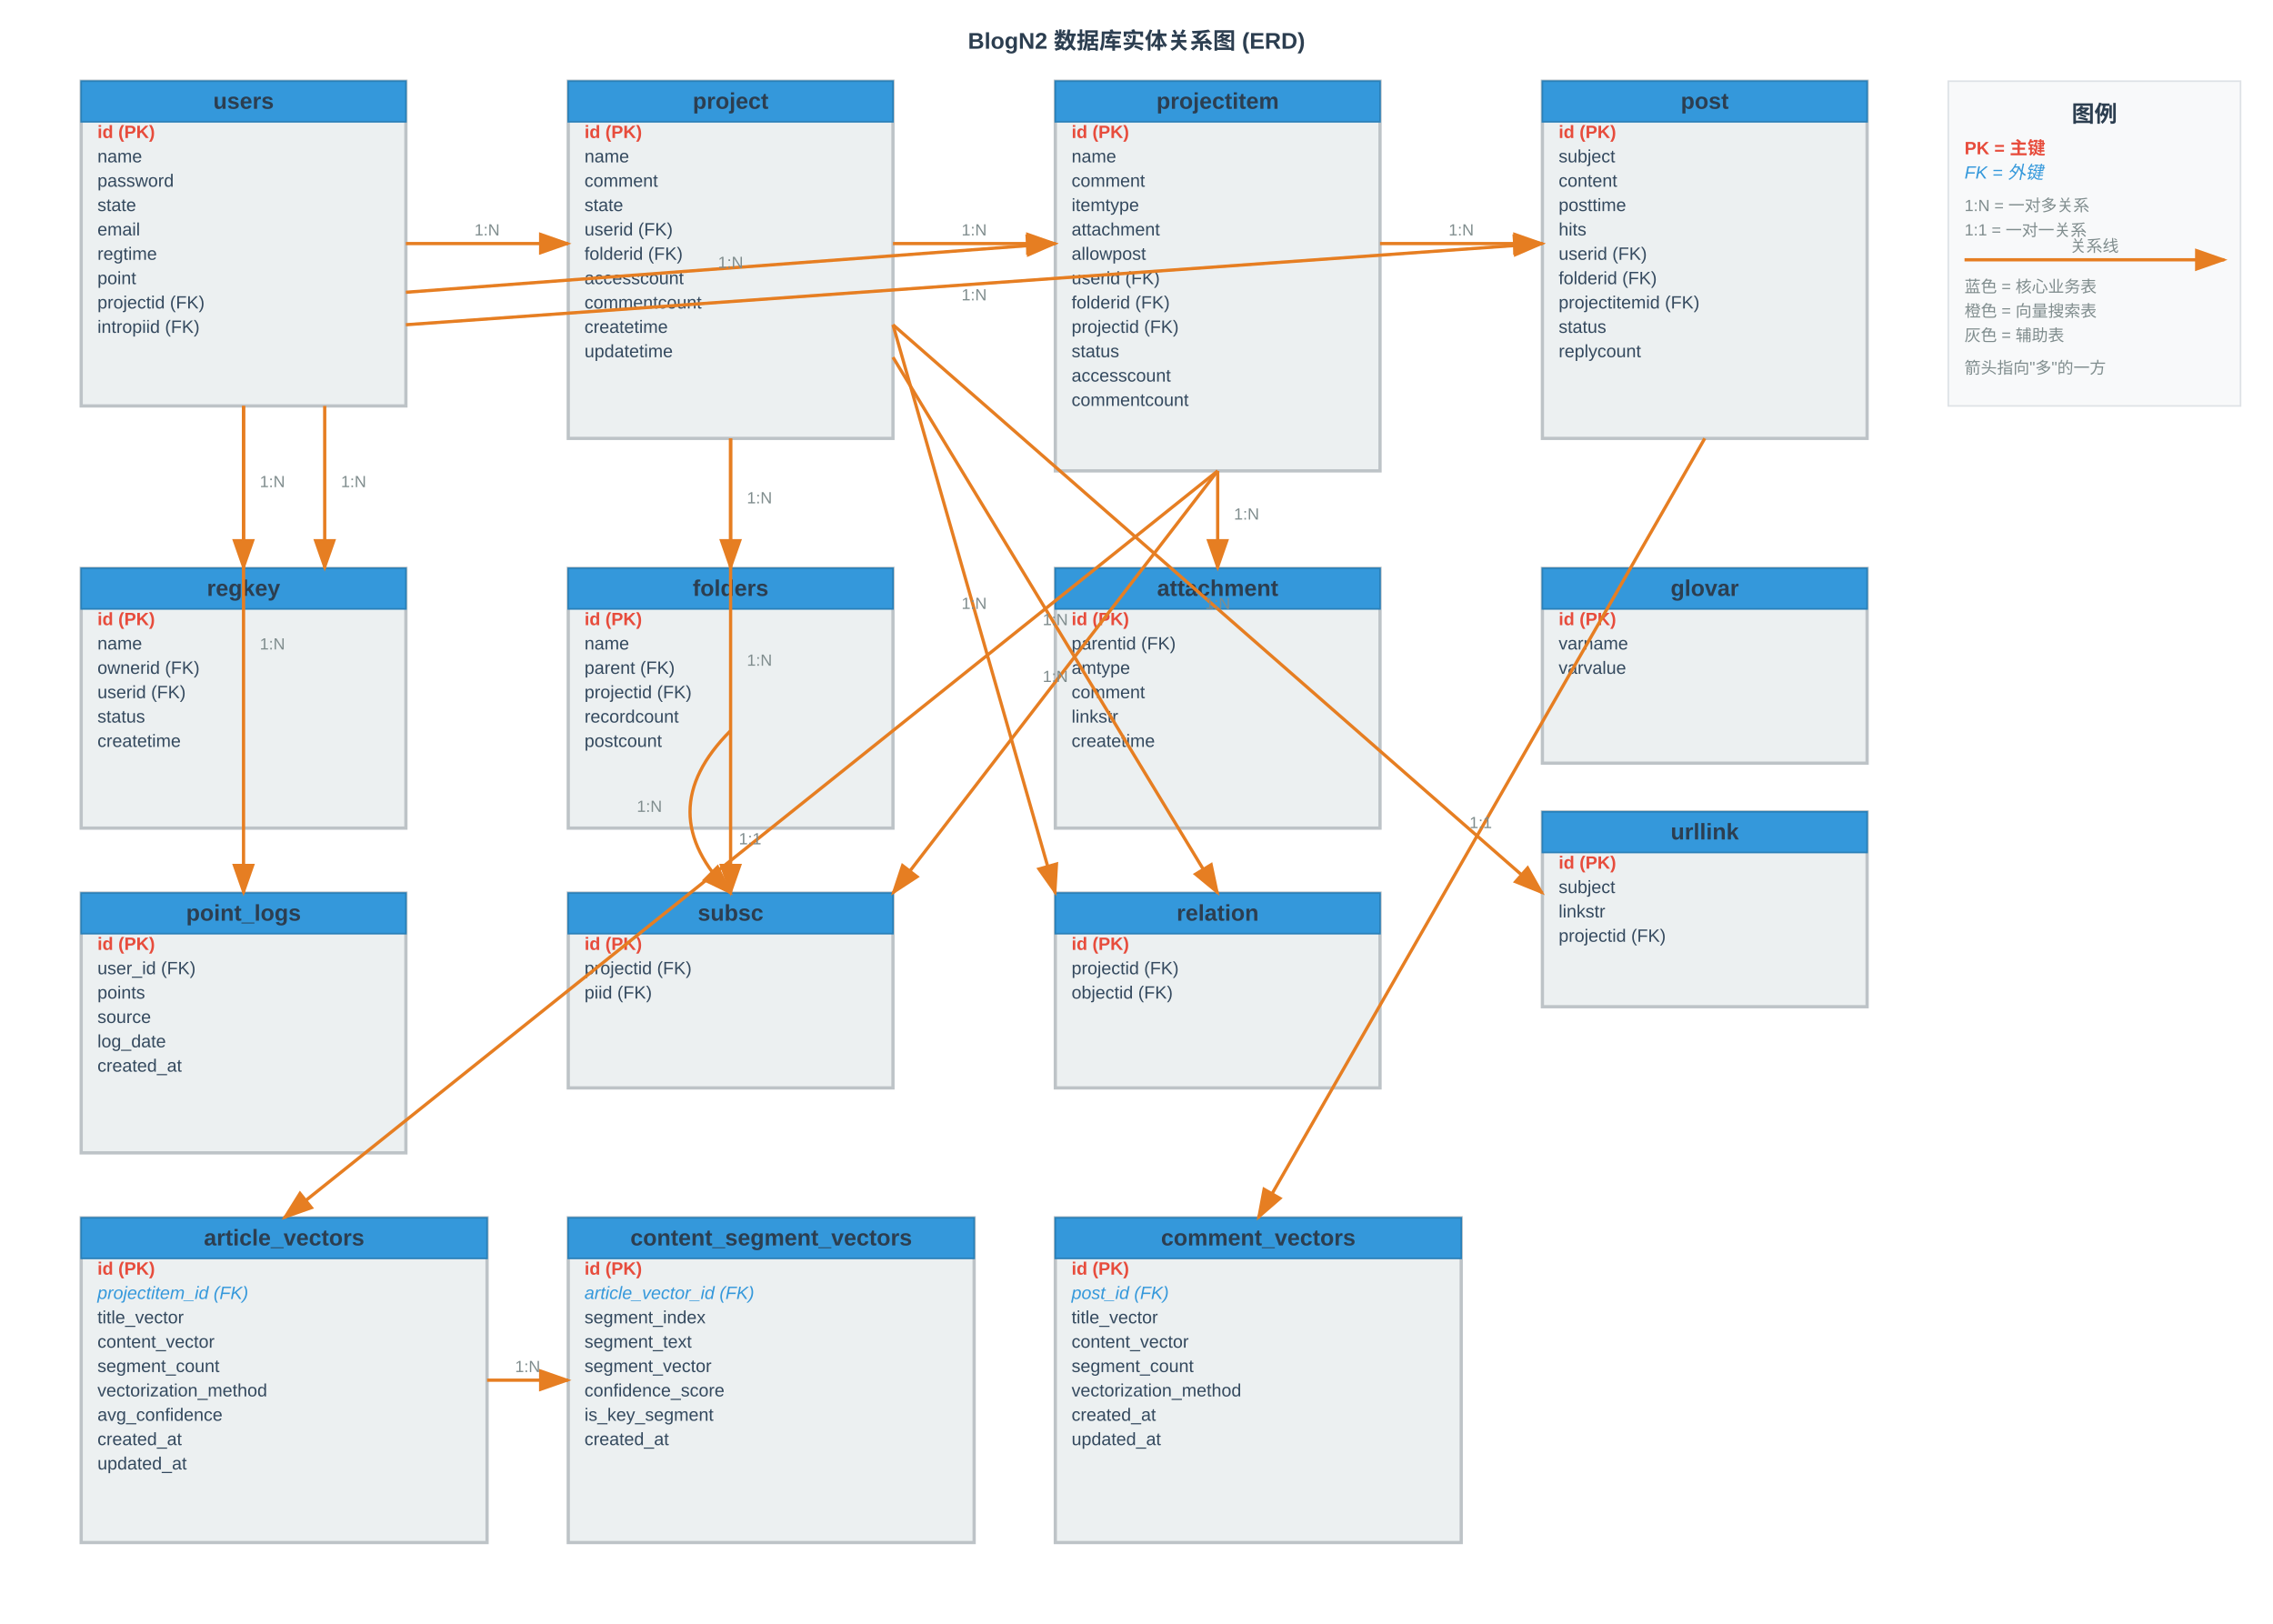
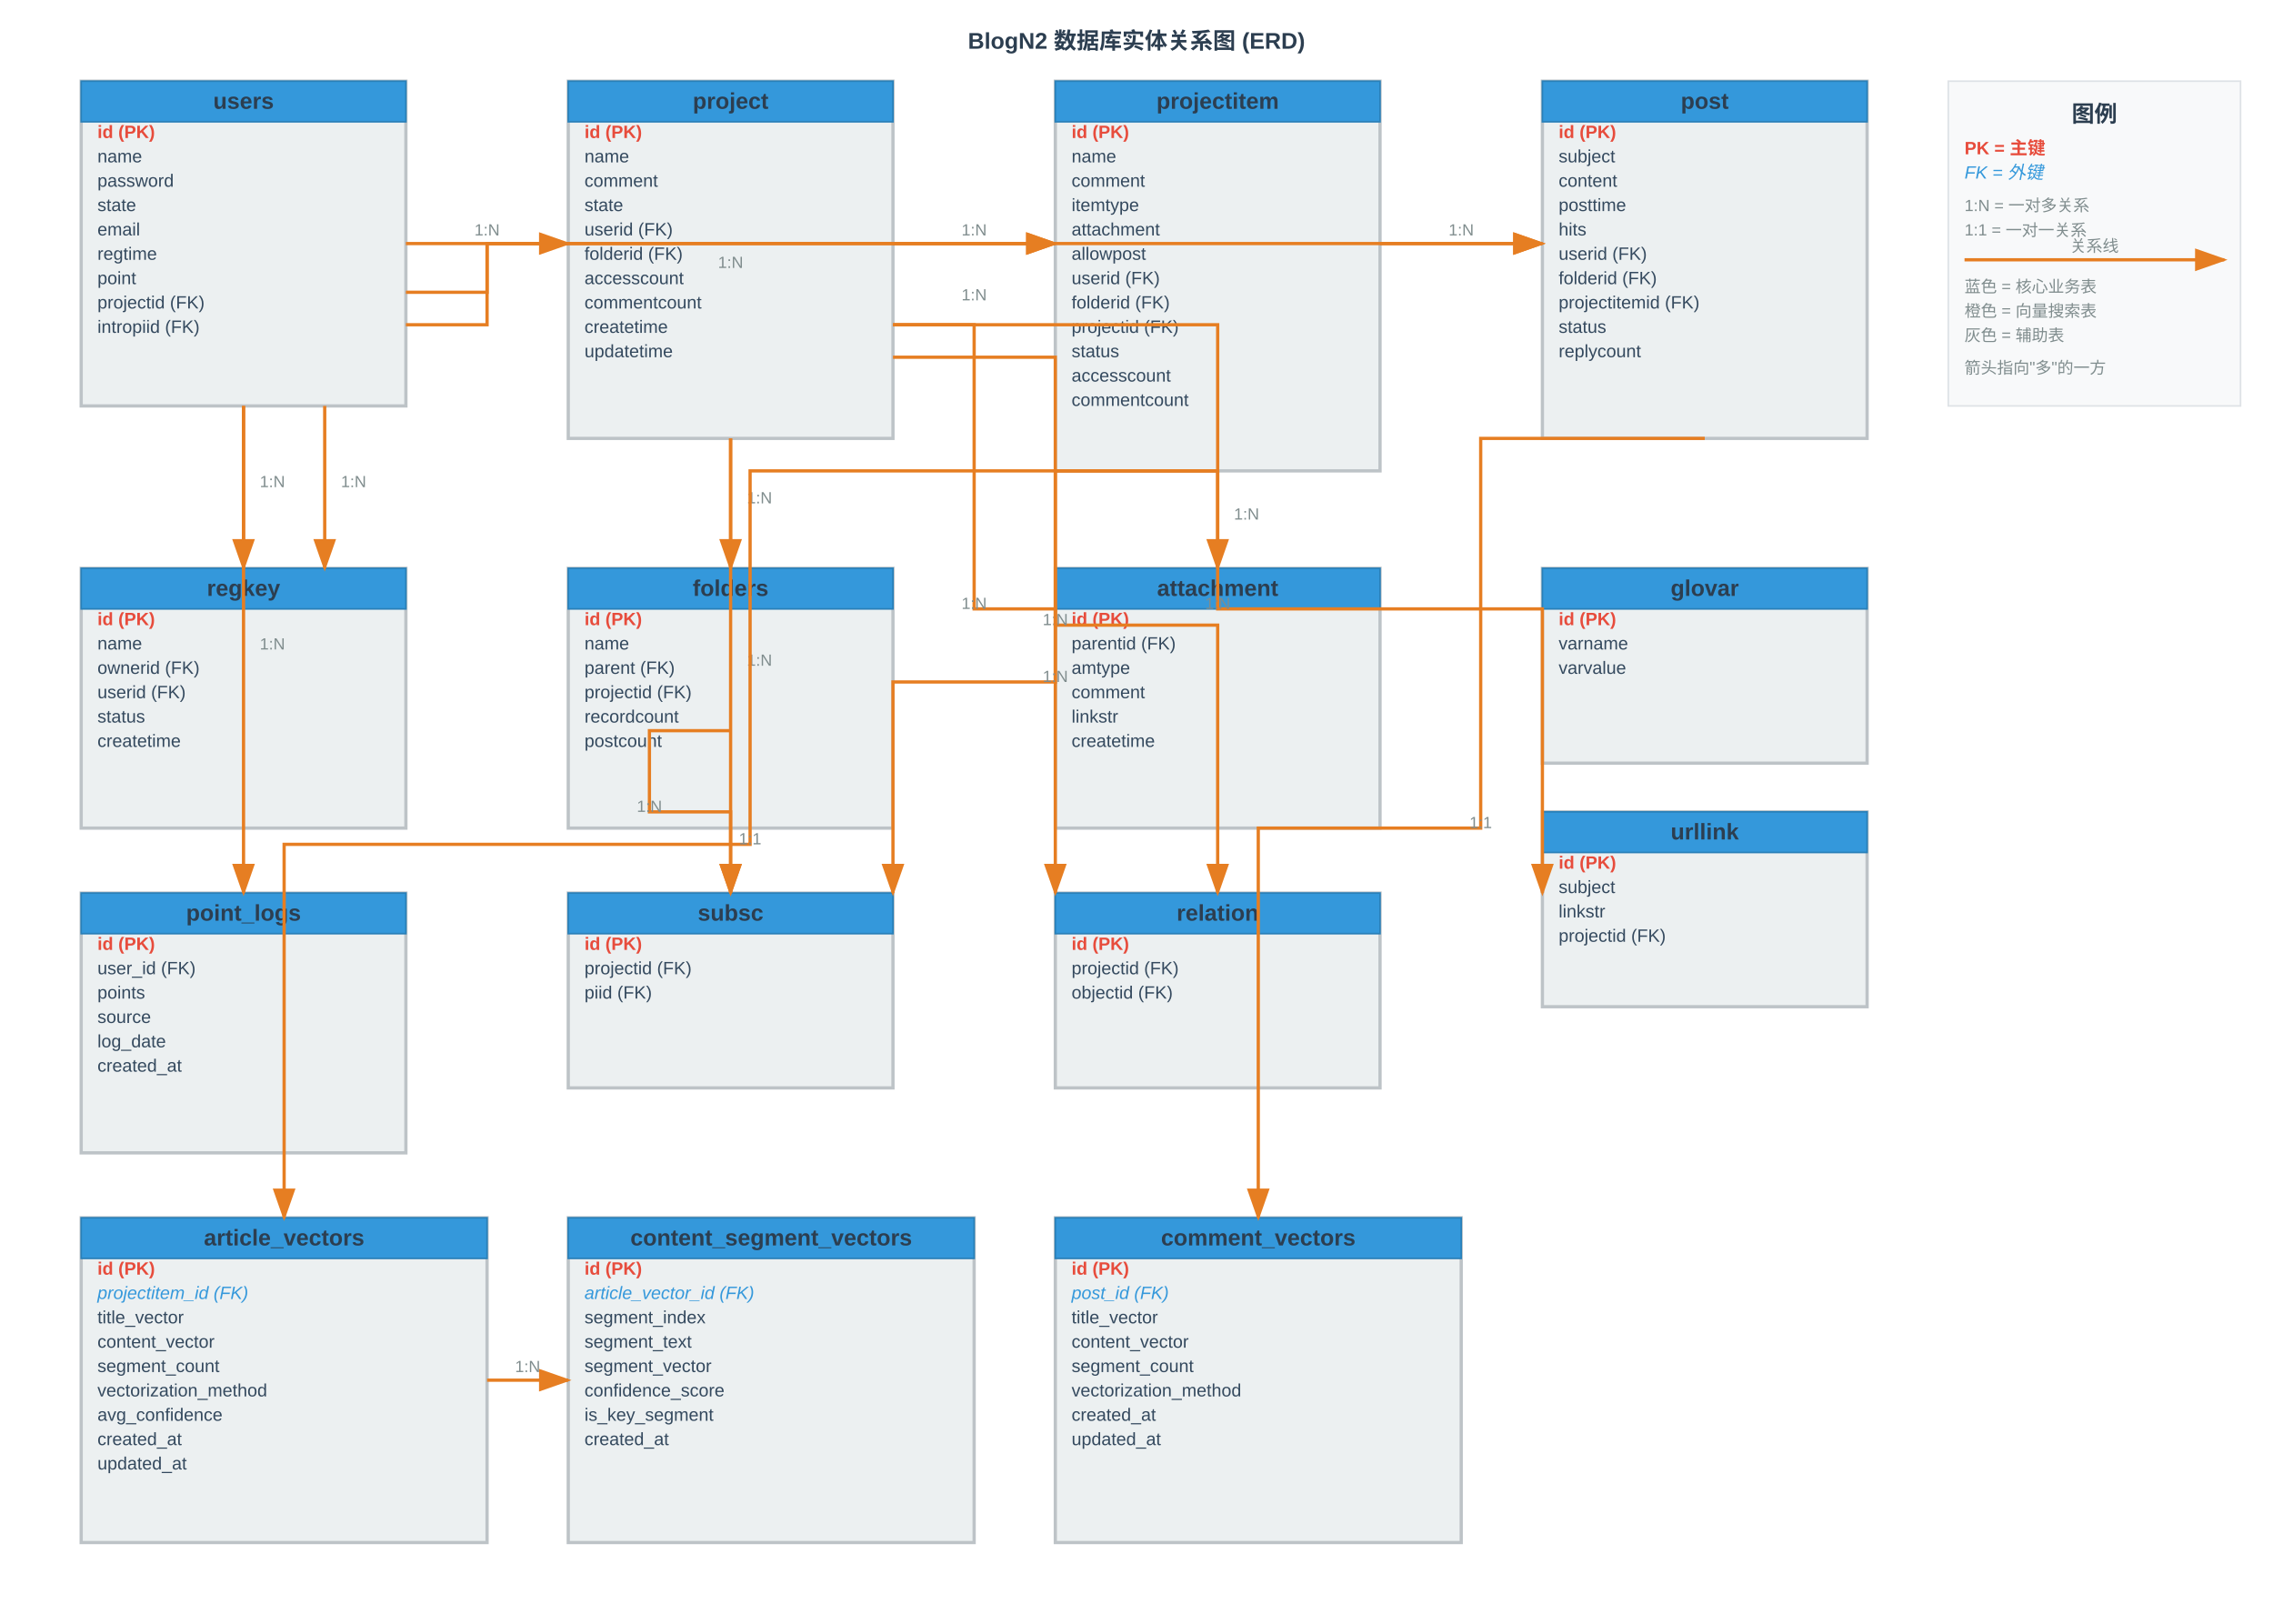
<svg xmlns="http://www.w3.org/2000/svg" width="1400" height="1000">
  <defs>
    <style>
      .table-title { font-family: Arial, sans-serif; font-size: 14px; font-weight: bold; fill: #2c3e50; }
      .field-name { font-family: Arial, sans-serif; font-size: 11px; fill: #34495e; }
      .field-type { font-family: Arial, sans-serif; font-size: 10px; fill: #7f8c8d; }
      .pk { font-weight: bold; fill: #e74c3c; }
      .fk { font-style: italic; fill: #3498db; }
      .table-box { fill: #ecf0f1; stroke: #bdc3c7; stroke-width: 2; }
      .table-header { fill: #3498db; stroke: #2980b9; stroke-width: 1; }
      .relationship-line { stroke: #e67e22; stroke-width: 2; fill: none; marker-end: url(#arrowhead); }
      .one-to-many { stroke: #e67e22; stroke-width: 2; fill: none; marker-end: url(#arrowhead); }
      .many-to-one { stroke: #e67e22; stroke-width: 2; fill: none; marker-end: url(#arrowhead); }
    </style>
    <marker id="arrowhead" markerWidth="10" markerHeight="7" refX="9" refY="3.5" orient="auto">
      <polygon points="0 0, 10 3.5, 0 7" fill="#e67e22" />
    </marker>
  </defs>
  <rect x="50" y="50" width="200" height="200" class="table-box" />
  <rect x="50" y="50" width="200" height="25" class="table-header" />
  <text x="150" y="67" text-anchor="middle" class="table-title">users</text>
  <text x="60" y="85" class="field-name pk">id (PK)</text>
  <text x="60" y="100" class="field-name">name</text>
  <text x="60" y="115" class="field-name">password</text>
  <text x="60" y="130" class="field-name">state</text>
  <text x="60" y="145" class="field-name">email</text>
  <text x="60" y="160" class="field-name">regtime</text>
  <text x="60" y="175" class="field-name">point</text>
  <text x="60" y="190" class="field-name">projectid (FK)</text>
  <text x="60" y="205" class="field-name">intropiid (FK)</text>
  <rect x="350" y="50" width="200" height="220" class="table-box" />
  <rect x="350" y="50" width="200" height="25" class="table-header" />
  <text x="450" y="67" text-anchor="middle" class="table-title">project</text>
  <text x="360" y="85" class="field-name pk">id (PK)</text>
  <text x="360" y="100" class="field-name">name</text>
  <text x="360" y="115" class="field-name">comment</text>
  <text x="360" y="130" class="field-name">state</text>
  <text x="360" y="145" class="field-name">userid (FK)</text>
  <text x="360" y="160" class="field-name">folderid (FK)</text>
  <text x="360" y="175" class="field-name">accesscount</text>
  <text x="360" y="190" class="field-name">commentcount</text>
  <text x="360" y="205" class="field-name">createtime</text>
  <text x="360" y="220" class="field-name">updatetime</text>
  <rect x="650" y="50" width="200" height="240" class="table-box" />
  <rect x="650" y="50" width="200" height="25" class="table-header" />
  <text x="750" y="67" text-anchor="middle" class="table-title">projectitem</text>
  <text x="660" y="85" class="field-name pk">id (PK)</text>
  <text x="660" y="100" class="field-name">name</text>
  <text x="660" y="115" class="field-name">comment</text>
  <text x="660" y="130" class="field-name">itemtype</text>
  <text x="660" y="145" class="field-name">attachment</text>
  <text x="660" y="160" class="field-name">allowpost</text>
  <text x="660" y="175" class="field-name">userid (FK)</text>
  <text x="660" y="190" class="field-name">folderid (FK)</text>
  <text x="660" y="205" class="field-name">projectid (FK)</text>
  <text x="660" y="220" class="field-name">status</text>
  <text x="660" y="235" class="field-name">accesscount</text>
  <text x="660" y="250" class="field-name">commentcount</text>
  <rect x="950" y="50" width="200" height="220" class="table-box" />
  <rect x="950" y="50" width="200" height="25" class="table-header" />
  <text x="1050" y="67" text-anchor="middle" class="table-title">post</text>
  <text x="960" y="85" class="field-name pk">id (PK)</text>
  <text x="960" y="100" class="field-name">subject</text>
  <text x="960" y="115" class="field-name">content</text>
  <text x="960" y="130" class="field-name">posttime</text>
  <text x="960" y="145" class="field-name">hits</text>
  <text x="960" y="160" class="field-name">userid (FK)</text>
  <text x="960" y="175" class="field-name">folderid (FK)</text>
  <text x="960" y="190" class="field-name">projectitemid (FK)</text>
  <text x="960" y="205" class="field-name">status</text>
  <text x="960" y="220" class="field-name">replycount</text>
  <rect x="350" y="350" width="200" height="160" class="table-box" />
  <rect x="350" y="350" width="200" height="25" class="table-header" />
  <text x="450" y="367" text-anchor="middle" class="table-title">folders</text>
  <text x="360" y="385" class="field-name pk">id (PK)</text>
  <text x="360" y="400" class="field-name">name</text>
  <text x="360" y="415" class="field-name">parent (FK)</text>
  <text x="360" y="430" class="field-name">projectid (FK)</text>
  <text x="360" y="445" class="field-name">recordcount</text>
  <text x="360" y="460" class="field-name">postcount</text>
  <rect x="650" y="350" width="200" height="160" class="table-box" />
  <rect x="650" y="350" width="200" height="25" class="table-header" />
  <text x="750" y="367" text-anchor="middle" class="table-title">attachment</text>
  <text x="660" y="385" class="field-name pk">id (PK)</text>
  <text x="660" y="400" class="field-name">parentid (FK)</text>
  <text x="660" y="415" class="field-name">amtype</text>
  <text x="660" y="430" class="field-name">comment</text>
  <text x="660" y="445" class="field-name">linkstr</text>
  <text x="660" y="460" class="field-name">createtime</text>
  <rect x="50" y="350" width="200" height="160" class="table-box" />
  <rect x="50" y="350" width="200" height="25" class="table-header" />
  <text x="150" y="367" text-anchor="middle" class="table-title">regkey</text>
  <text x="60" y="385" class="field-name pk">id (PK)</text>
  <text x="60" y="400" class="field-name">name</text>
  <text x="60" y="415" class="field-name">ownerid (FK)</text>
  <text x="60" y="430" class="field-name">userid (FK)</text>
  <text x="60" y="445" class="field-name">status</text>
  <text x="60" y="460" class="field-name">createtime</text>
  <rect x="50" y="550" width="200" height="160" class="table-box" />
  <rect x="50" y="550" width="200" height="25" class="table-header" />
  <text x="150" y="567" text-anchor="middle" class="table-title">point_logs</text>
  <text x="60" y="585" class="field-name pk">id (PK)</text>
  <text x="60" y="600" class="field-name">user_id (FK)</text>
  <text x="60" y="615" class="field-name">points</text>
  <text x="60" y="630" class="field-name">source</text>
  <text x="60" y="645" class="field-name">log_date</text>
  <text x="60" y="660" class="field-name">created_at</text>
  <rect x="350" y="550" width="200" height="120" class="table-box" />
  <rect x="350" y="550" width="200" height="25" class="table-header" />
  <text x="450" y="567" text-anchor="middle" class="table-title">subsc</text>
  <text x="360" y="585" class="field-name pk">id (PK)</text>
  <text x="360" y="600" class="field-name">projectid (FK)</text>
  <text x="360" y="615" class="field-name">piid (FK)</text>
  <rect x="650" y="550" width="200" height="120" class="table-box" />
  <rect x="650" y="550" width="200" height="25" class="table-header" />
  <text x="750" y="567" text-anchor="middle" class="table-title">relation</text>
  <text x="660" y="585" class="field-name pk">id (PK)</text>
  <text x="660" y="600" class="field-name">projectid (FK)</text>
  <text x="660" y="615" class="field-name">objectid (FK)</text>
  <rect x="950" y="350" width="200" height="120" class="table-box" />
  <rect x="950" y="350" width="200" height="25" class="table-header" />
  <text x="1050" y="367" text-anchor="middle" class="table-title">glovar</text>
  <text x="960" y="385" class="field-name pk">id (PK)</text>
  <text x="960" y="400" class="field-name">varname</text>
  <text x="960" y="415" class="field-name">varvalue</text>
  <rect x="950" y="500" width="200" height="120" class="table-box" />
  <rect x="950" y="500" width="200" height="25" class="table-header" />
  <text x="1050" y="517" text-anchor="middle" class="table-title">urllink</text>
  <text x="960" y="535" class="field-name pk">id (PK)</text>
  <text x="960" y="550" class="field-name">subject</text>
  <text x="960" y="565" class="field-name">linkstr</text>
  <text x="960" y="580" class="field-name">projectid (FK)</text>
  <rect x="50" y="750" width="250" height="200" class="table-box" />
  <rect x="50" y="750" width="250" height="25" class="table-header" />
  <text x="175" y="767" text-anchor="middle" class="table-title">article_vectors</text>
  <text x="60" y="785" class="field-name pk">id (PK)</text>
  <text x="60" y="800" class="field-name fk">projectitem_id (FK)</text>
  <text x="60" y="815" class="field-name">title_vector</text>
  <text x="60" y="830" class="field-name">content_vector</text>
  <text x="60" y="845" class="field-name">segment_count</text>
  <text x="60" y="860" class="field-name">vectorization_method</text>
  <text x="60" y="875" class="field-name">avg_confidence</text>
  <text x="60" y="890" class="field-name">created_at</text>
  <text x="60" y="905" class="field-name">updated_at</text>
  <rect x="350" y="750" width="250" height="200" class="table-box" />
  <rect x="350" y="750" width="250" height="25" class="table-header" />
  <text x="475" y="767" text-anchor="middle" class="table-title">content_segment_vectors</text>
  <text x="360" y="785" class="field-name pk">id (PK)</text>
  <text x="360" y="800" class="field-name fk">article_vector_id (FK)</text>
  <text x="360" y="815" class="field-name">segment_index</text>
  <text x="360" y="830" class="field-name">segment_text</text>
  <text x="360" y="845" class="field-name">segment_vector</text>
  <text x="360" y="860" class="field-name">confidence_score</text>
  <text x="360" y="875" class="field-name">is_key_segment</text>
  <text x="360" y="890" class="field-name">created_at</text>
  <rect x="650" y="750" width="250" height="200" class="table-box" />
  <rect x="650" y="750" width="250" height="25" class="table-header" />
  <text x="775" y="767" text-anchor="middle" class="table-title">comment_vectors</text>
  <text x="660" y="785" class="field-name pk">id (PK)</text>
  <text x="660" y="800" class="field-name fk">post_id (FK)</text>
  <text x="660" y="815" class="field-name">title_vector</text>
  <text x="660" y="830" class="field-name">content_vector</text>
  <text x="660" y="845" class="field-name">segment_count</text>
  <text x="660" y="860" class="field-name">vectorization_method</text>
  <text x="660" y="875" class="field-name">created_at</text>
  <text x="660" y="890" class="field-name">updated_at</text>
-   <line x1="250" y1="150" x2="350" y2="150" class="one-to-many" />
+   <path d="M 250 150 L 300 150 L 300 150 L 350 150" class="one-to-many" />
  <text x="300" y="145" text-anchor="middle" class="field-type">1:N</text>
-   <line x1="250" y1="180" x2="650" y2="150" class="one-to-many" />
+   <path d="M 250 180 L 300 180 L 300 150 L 650 150" class="one-to-many" />
  <text x="450" y="165" text-anchor="middle" class="field-type">1:N</text>
-   <line x1="250" y1="200" x2="950" y2="150" class="one-to-many" />
+   <path d="M 250 200 L 300 200 L 300 150 L 950 150" class="one-to-many" />
  <text x="600" y="185" text-anchor="middle" class="field-type">1:N</text>
-   <line x1="150" y1="250" x2="150" y2="350" class="one-to-many" />
+   <path d="M 150 250 L 150 300 L 150 300 L 150 350" class="one-to-many" />
  <text x="160" y="300" text-anchor="start" class="field-type">1:N</text>
-   <line x1="200" y1="250" x2="200" y2="350" class="one-to-many" />
+   <path d="M 200 250 L 200 300 L 200 300 L 200 350" class="one-to-many" />
  <text x="210" y="300" text-anchor="start" class="field-type">1:N</text>
-   <line x1="150" y1="250" x2="150" y2="550" class="one-to-many" />
+   <path d="M 150 250 L 150 400 L 150 400 L 150 550" class="one-to-many" />
  <text x="160" y="400" text-anchor="start" class="field-type">1:N</text>
-   <line x1="550" y1="150" x2="650" y2="150" class="one-to-many" />
+   <path d="M 550 150 L 600 150 L 600 150 L 650 150" class="one-to-many" />
  <text x="600" y="145" text-anchor="middle" class="field-type">1:N</text>
-   <line x1="450" y1="270" x2="450" y2="350" class="one-to-many" />
+   <path d="M 450 270 L 450 310 L 450 310 L 450 350" class="one-to-many" />
  <text x="460" y="310" text-anchor="start" class="field-type">1:N</text>
-   <line x1="550" y1="200" x2="950" y2="550" class="one-to-many" />
+   <path d="M 550 200 L 750 200 L 750 375 L 950 375 L 950 550" class="one-to-many" />
  <text x="750" y="375" text-anchor="middle" class="field-type">1:N</text>
-   <line x1="450" y1="270" x2="450" y2="550" class="one-to-many" />
+   <path d="M 450 270 L 450 410 L 450 410 L 450 550" class="one-to-many" />
  <text x="460" y="410" text-anchor="start" class="field-type">1:N</text>
-   <line x1="550" y1="200" x2="650" y2="550" class="one-to-many" />
+   <path d="M 550 200 L 600 200 L 600 375 L 650 375 L 650 550" class="one-to-many" />
  <text x="600" y="375" text-anchor="middle" class="field-type">1:N</text>
-   <line x1="550" y1="220" x2="750" y2="550" class="one-to-many" />
+   <path d="M 550 220 L 650 220 L 650 385 L 750 385 L 750 550" class="one-to-many" />
  <text x="650" y="385" text-anchor="middle" class="field-type">1:N</text>
-   <line x1="850" y1="150" x2="950" y2="150" class="one-to-many" />
+   <path d="M 850 150 L 900 150 L 900 150 L 950 150" class="one-to-many" />
  <text x="900" y="145" text-anchor="middle" class="field-type">1:N</text>
-   <line x1="750" y1="290" x2="750" y2="350" class="one-to-many" />
+   <path d="M 750 290 L 750 320 L 750 320 L 750 350" class="one-to-many" />
  <text x="760" y="320" text-anchor="start" class="field-type">1:N</text>
-   <line x1="750" y1="290" x2="550" y2="550" class="one-to-many" />
+   <path d="M 750 290 L 650 290 L 650 420 L 550 420 L 550 550" class="one-to-many" />
  <text x="650" y="420" text-anchor="middle" class="field-type">1:N</text>
-   <line x1="750" y1="290" x2="175" y2="750" class="one-to-many" />
+   <path d="M 750 290 L 462 290 L 462 520 L 175 520 L 175 750" class="one-to-many" />
  <text x="462" y="520" text-anchor="middle" class="field-type">1:1</text>
-   <path d="M 450 450 Q 400 500 450 550" class="one-to-many" />
+   <path d="M 450 450 L 400 450 L 400 500 L 450 500 L 450 550" class="one-to-many" />
  <text x="400" y="500" text-anchor="middle" class="field-type">1:N</text>
-   <line x1="1050" y1="270" x2="775" y2="750" class="one-to-many" />
+   <path d="M 1050 270 L 912 270 L 912 510 L 775 510 L 775 750" class="one-to-many" />
  <text x="912" y="510" text-anchor="middle" class="field-type">1:1</text>
-   <line x1="300" y1="850" x2="350" y2="850" class="one-to-many" />
+   <path d="M 300 850 L 325 850 L 325 850 L 350 850" class="one-to-many" />
  <text x="325" y="845" text-anchor="middle" class="field-type">1:N</text>
  <rect x="1200" y="50" width="180" height="200" fill="#f8f9fa" stroke="#dee2e6" stroke-width="1" />
  <text x="1290" y="75" text-anchor="middle" class="table-title">图例</text>
  <text x="1210" y="95" class="field-name pk">PK = 主键</text>
  <text x="1210" y="110" class="field-name fk">FK = 外键</text>
  <text x="1210" y="130" class="field-type">1:N = 一对多关系</text>
  <text x="1210" y="145" class="field-type">1:1 = 一对一关系</text>
  <line x1="1210" y1="160" x2="1370" y2="160" class="one-to-many" />
  <text x="1290" y="155" text-anchor="middle" class="field-type">关系线</text>
  <text x="1210" y="180" class="field-type">蓝色 = 核心业务表</text>
  <text x="1210" y="195" class="field-type">橙色 = 向量搜索表</text>
  <text x="1210" y="210" class="field-type">灰色 = 辅助表</text>
  <text x="1210" y="230" class="field-type">箭头指向"多"的一方</text>
  <text x="700" y="30" text-anchor="middle" class="table-title" font-size="20">BlogN2 数据库实体关系图 (ERD)</text>
</svg>
